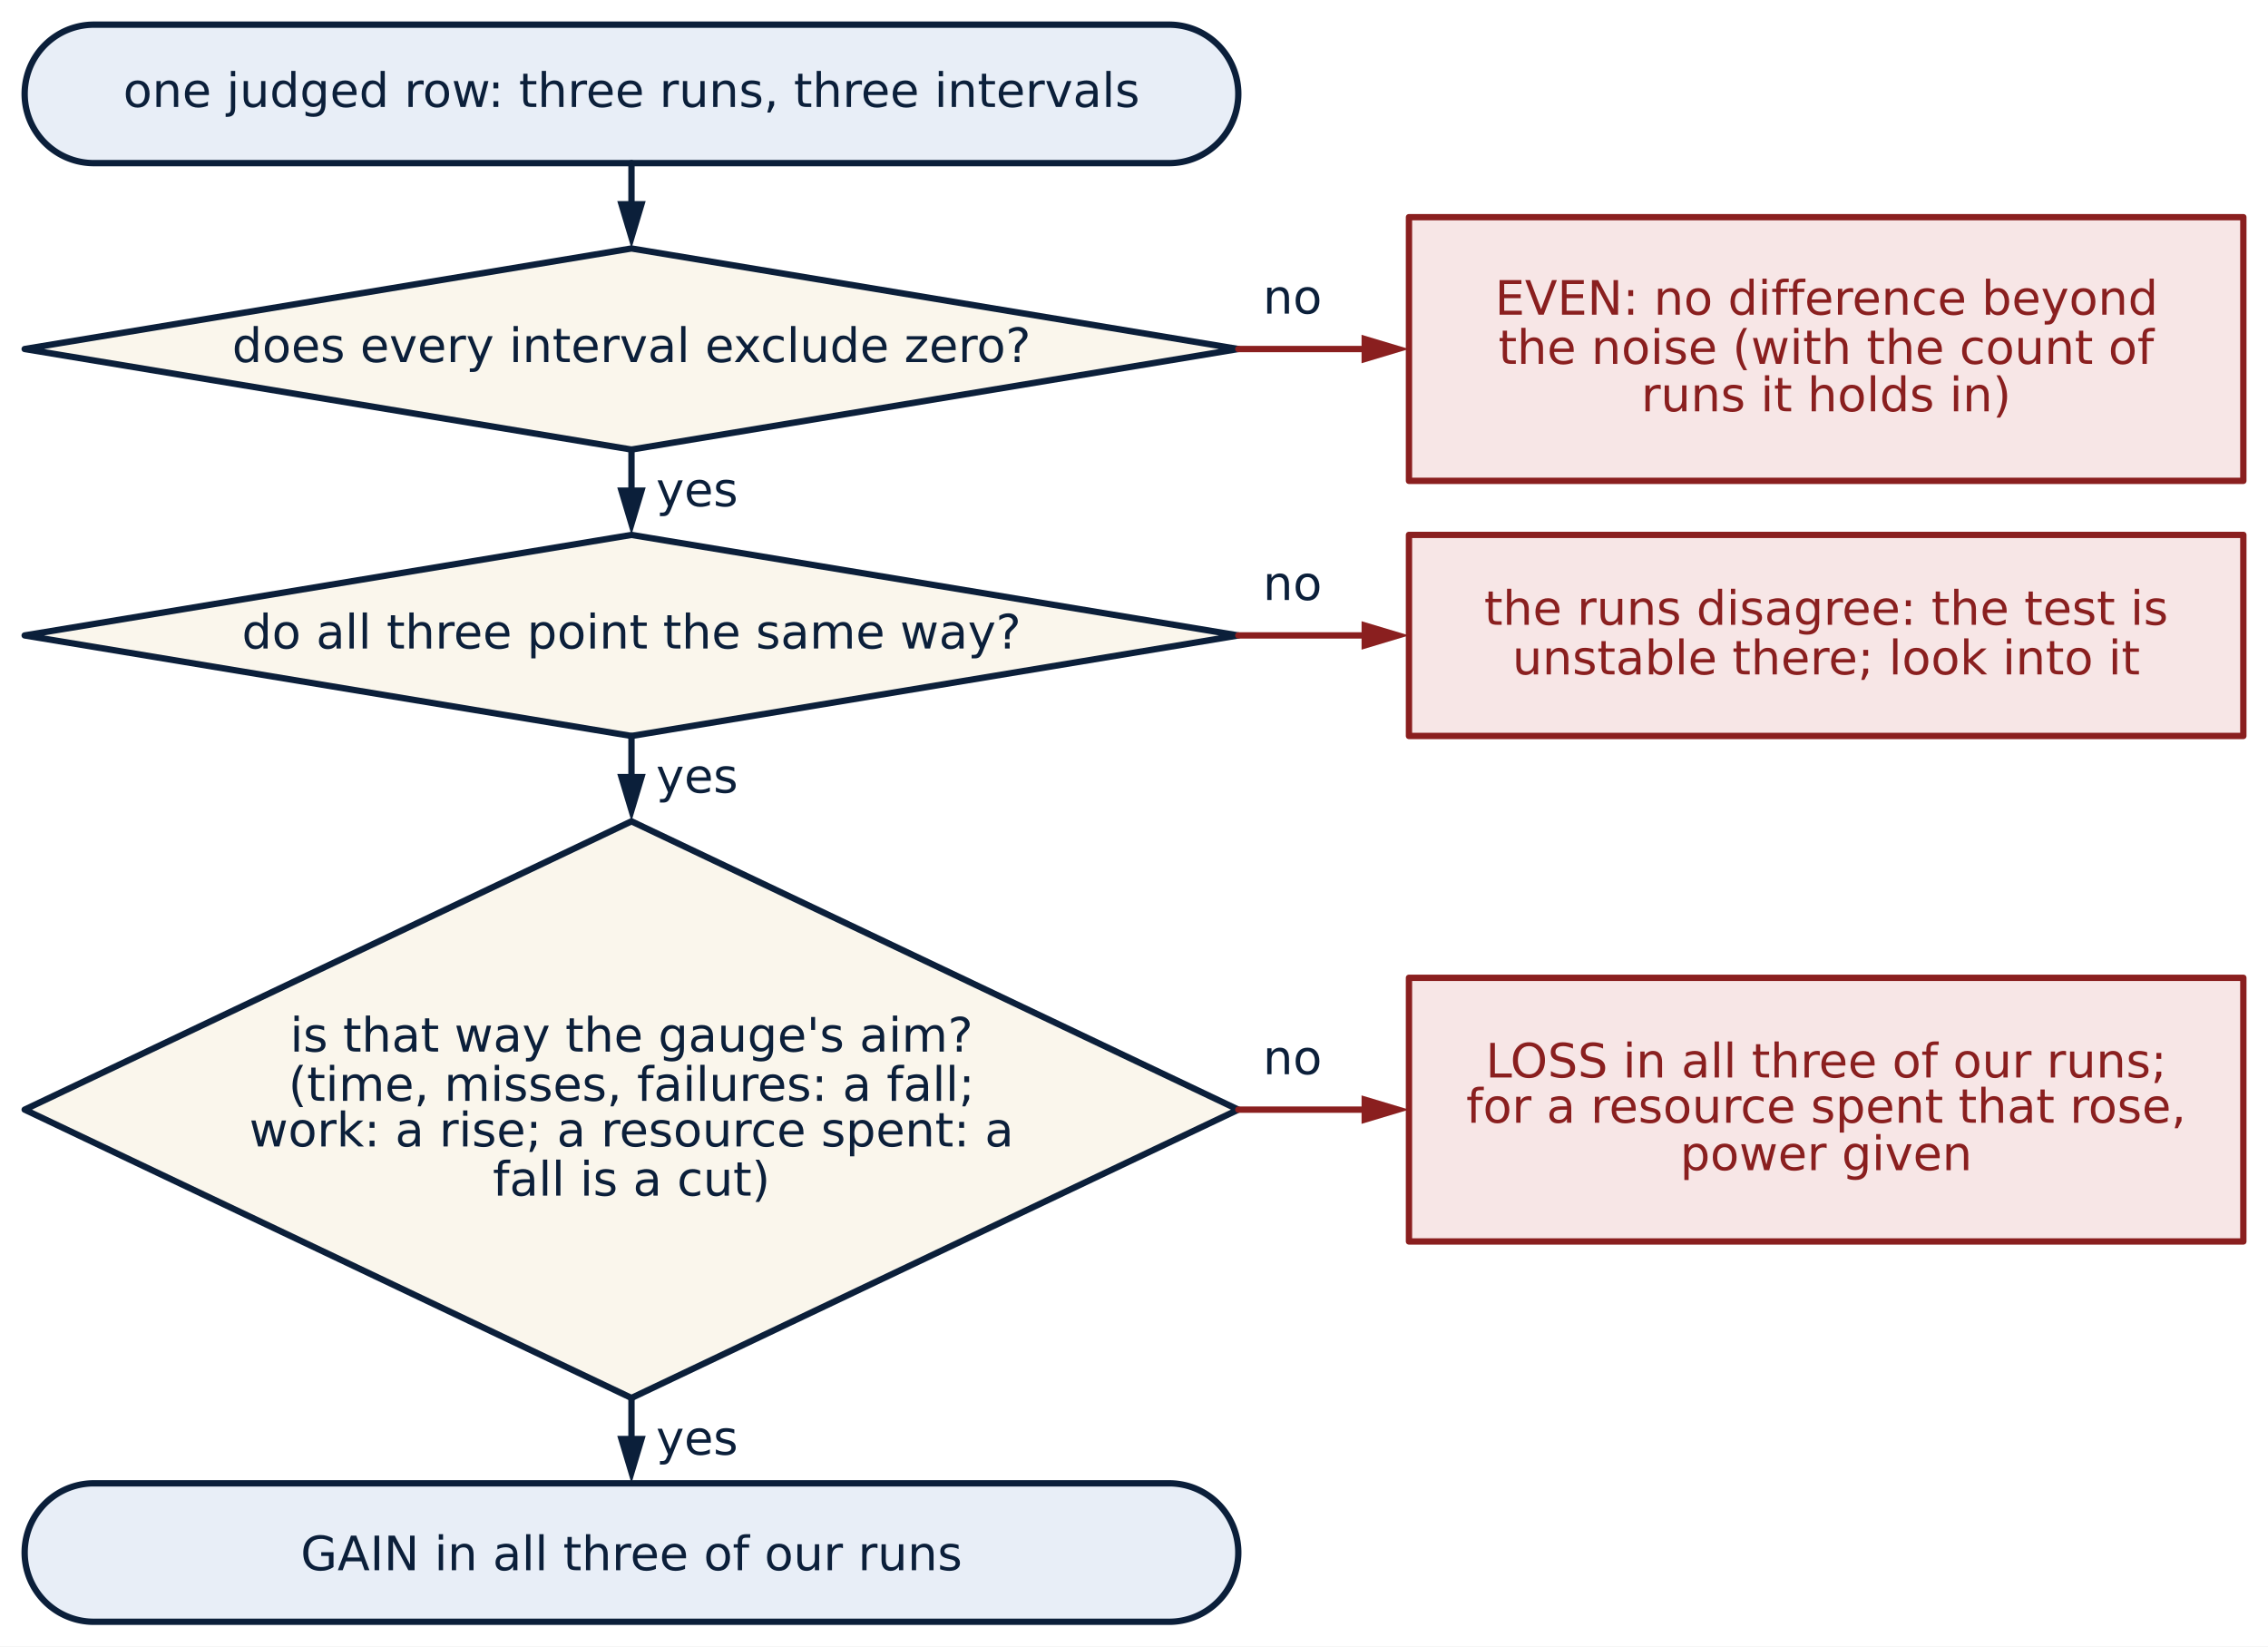
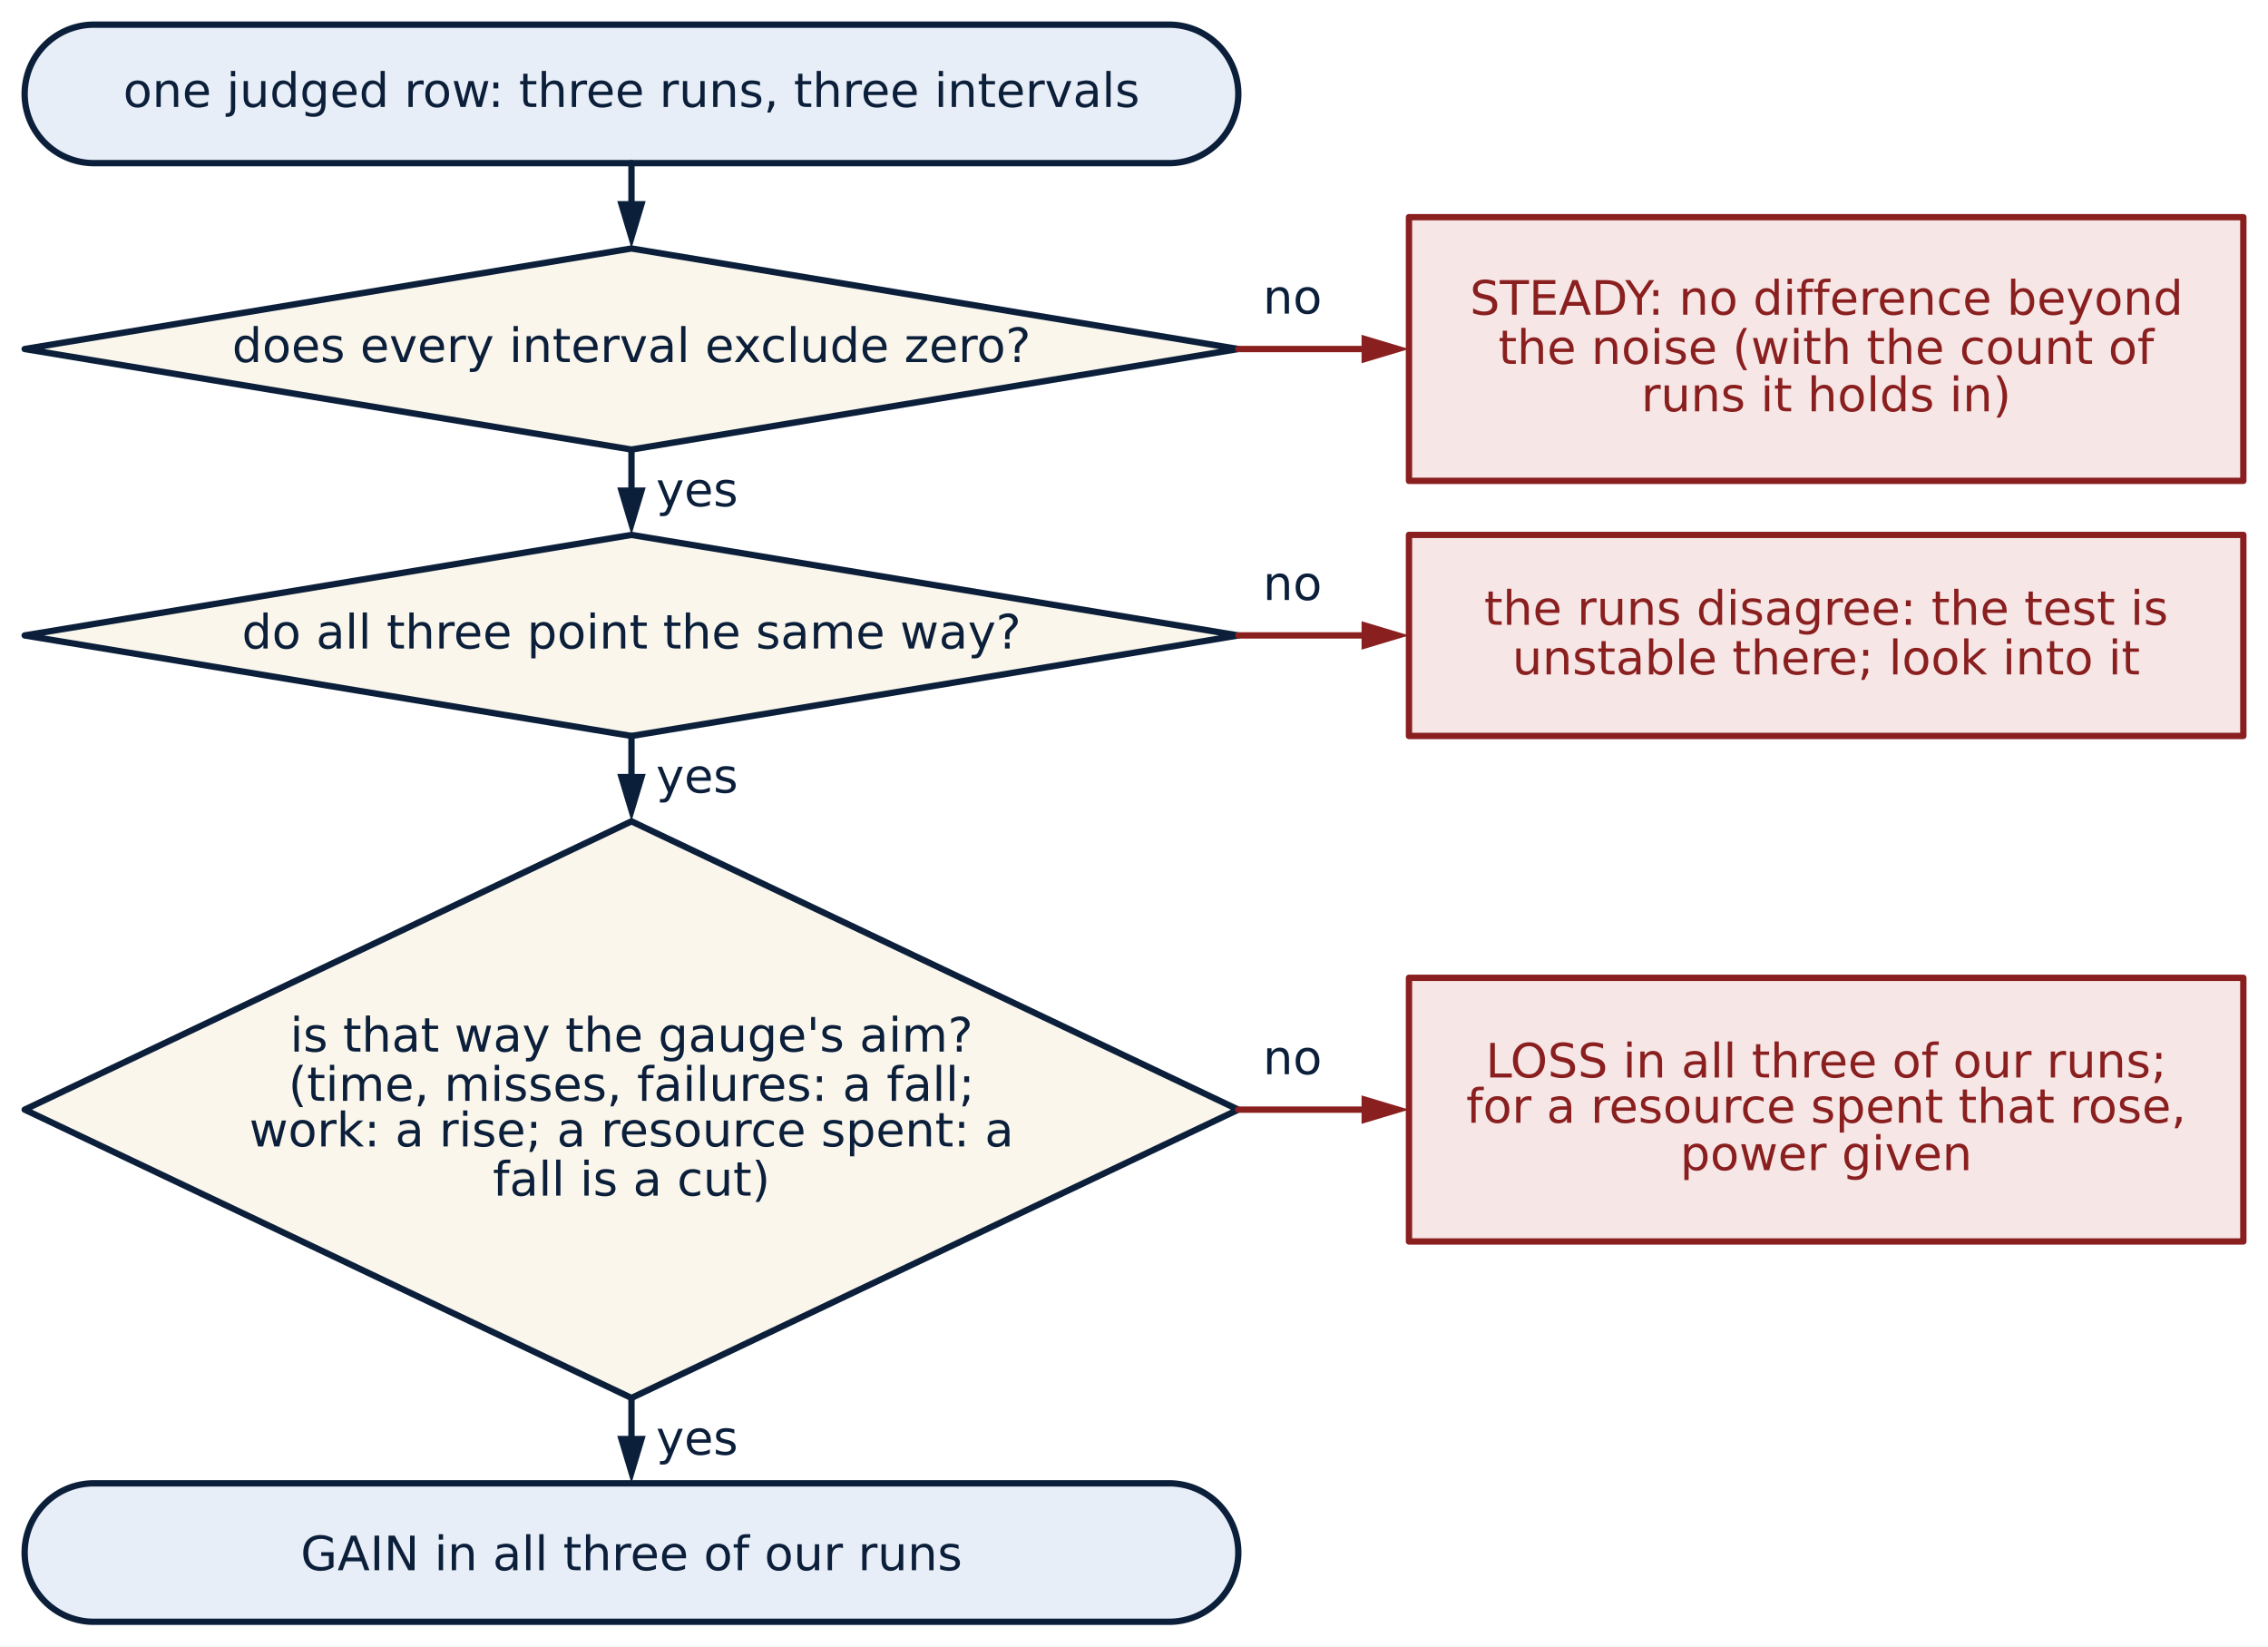
<svg xmlns="http://www.w3.org/2000/svg" width="430.56pt" height="312.48pt" viewBox="0 0 430.56 312.48" version="1.1">
  <defs>
    <style type="text/css">*{stroke-linejoin: round; stroke-linecap: butt}</style>
  </defs>
  <g id="figure_1">
    <g id="patch_1">
      <path d="M 0 312.48  L 430.56 312.48  L 430.56 0  L 0 0  z " style="fill: #ffffff" />
    </g>
    <g id="axes_1">
      <g id="patch_2">
        <path d="M 221.94 30.96  L 222.148 30.958  L 222.357 30.953  L 222.565 30.945  L 222.773 30.934  L 222.981 30.919  L 223.189 30.901  L 223.396 30.879  L 223.603 30.854  L 223.81 30.826  L 224.016 30.795  L 224.222 30.76  L 224.427 30.723  L 224.631 30.681  L 224.835 30.637  L 225.038 30.59  L 225.24 30.539  L 225.441 30.485  L 225.642 30.428  L 225.842 30.367  L 226.04 30.304  L 226.238 30.237  L 226.434 30.168  L 226.629 30.095  L 226.824 30.019  L 227.017 29.94  L 227.208 29.858  L 227.399 29.773  L 227.588 29.684  L 227.775 29.593  L 227.961 29.499  L 228.146 29.402  L 228.329 29.302  L 228.51 29.2  L 228.69 29.094  L 228.868 28.985  L 229.044 28.874  L 229.219 28.76  L 229.391 28.643  L 229.562 28.524  L 229.731 28.401  L 229.898 28.276  L 230.063 28.149  L 230.225 28.019  L 230.386 27.886  L 230.545 27.751  L 230.701 27.613  L 230.856 27.473  L 231.008 27.33  L 231.157 27.185  L 231.305 27.037  L 231.45 26.888  L 231.593 26.736  L 231.733 26.581  L 231.871 26.425  L 232.006 26.266  L 232.139 26.105  L 232.269 25.943  L 232.396 25.778  L 232.521 25.611  L 232.644 25.442  L 232.763 25.271  L 232.88 25.099  L 232.994 24.924  L 233.105 24.748  L 233.214 24.57  L 233.32 24.39  L 233.422 24.209  L 233.522 24.026  L 233.619 23.841  L 233.713 23.655  L 233.804 23.468  L 233.893 23.279  L 233.978 23.088  L 234.06 22.897  L 234.139 22.704  L 234.215 22.509  L 234.288 22.314  L 234.357 22.118  L 234.424 21.92  L 234.487 21.722  L 234.548 21.522  L 234.605 21.321  L 234.659 21.12  L 234.71 20.918  L 234.757 20.715  L 234.801 20.511  L 234.843 20.307  L 234.88 20.102  L 234.915 19.896  L 234.946 19.69  L 234.974 19.483  L 234.999 19.276  L 235.021 19.069  L 235.039 18.861  L 235.054 18.653  L 235.065 18.445  L 235.073 18.237  L 235.078 18.028  L 235.08 17.82  L 235.08 17.82  L 235.078 17.612  L 235.073 17.403  L 235.065 17.195  L 235.054 16.987  L 235.039 16.779  L 235.021 16.571  L 234.999 16.364  L 234.974 16.157  L 234.946 15.95  L 234.915 15.744  L 234.88 15.538  L 234.843 15.333  L 234.801 15.129  L 234.757 14.925  L 234.71 14.722  L 234.659 14.52  L 234.605 14.319  L 234.548 14.118  L 234.487 13.918  L 234.424 13.72  L 234.357 13.522  L 234.288 13.326  L 234.215 13.131  L 234.139 12.936  L 234.06 12.743  L 233.978 12.552  L 233.893 12.361  L 233.804 12.172  L 233.713 11.985  L 233.619 11.799  L 233.522 11.614  L 233.422 11.431  L 233.32 11.25  L 233.214 11.07  L 233.105 10.892  L 232.994 10.716  L 232.88 10.541  L 232.763 10.369  L 232.644 10.198  L 232.521 10.029  L 232.396 9.862  L 232.269 9.697  L 232.139 9.535  L 232.006 9.374  L 231.871 9.215  L 231.733 9.059  L 231.593 8.904  L 231.45 8.752  L 231.305 8.603  L 231.157 8.455  L 231.008 8.31  L 230.856 8.167  L 230.701 8.027  L 230.545 7.889  L 230.386 7.754  L 230.225 7.621  L 230.063 7.491  L 229.898 7.364  L 229.731 7.239  L 229.562 7.116  L 229.391 6.997  L 229.219 6.88  L 229.044 6.766  L 228.868 6.655  L 228.69 6.546  L 228.51 6.44  L 228.329 6.338  L 228.146 6.238  L 227.961 6.141  L 227.775 6.047  L 227.588 5.956  L 227.399 5.867  L 227.208 5.782  L 227.017 5.7  L 226.824 5.621  L 226.629 5.545  L 226.434 5.472  L 226.238 5.403  L 226.04 5.336  L 225.842 5.273  L 225.642 5.212  L 225.441 5.155  L 225.24 5.101  L 225.038 5.05  L 224.835 5.003  L 224.631 4.959  L 224.427 4.917  L 224.222 4.88  L 224.016 4.845  L 223.81 4.814  L 223.603 4.786  L 223.396 4.761  L 223.189 4.739  L 222.981 4.721  L 222.773 4.706  L 222.565 4.695  L 222.357 4.687  L 222.148 4.682  L 221.94 4.68  L 17.82 4.68  L 17.612 4.682  L 17.403 4.687  L 17.195 4.695  L 16.987 4.706  L 16.779 4.721  L 16.571 4.739  L 16.364 4.761  L 16.157 4.786  L 15.95 4.814  L 15.744 4.845  L 15.538 4.88  L 15.333 4.917  L 15.129 4.959  L 14.925 5.003  L 14.722 5.05  L 14.52 5.101  L 14.319 5.155  L 14.118 5.212  L 13.918 5.273  L 13.72 5.336  L 13.522 5.403  L 13.326 5.472  L 13.131 5.545  L 12.936 5.621  L 12.743 5.7  L 12.552 5.782  L 12.361 5.867  L 12.172 5.956  L 11.985 6.047  L 11.799 6.141  L 11.614 6.238  L 11.431 6.338  L 11.25 6.44  L 11.07 6.546  L 10.892 6.655  L 10.716 6.766  L 10.541 6.88  L 10.369 6.997  L 10.198 7.116  L 10.029 7.239  L 9.862 7.364  L 9.697 7.491  L 9.535 7.621  L 9.374 7.754  L 9.215 7.889  L 9.059 8.027  L 8.904 8.167  L 8.752 8.31  L 8.603 8.455  L 8.455 8.603  L 8.31 8.752  L 8.167 8.904  L 8.027 9.059  L 7.889 9.215  L 7.754 9.374  L 7.621 9.535  L 7.491 9.697  L 7.364 9.862  L 7.239 10.029  L 7.116 10.198  L 6.997 10.369  L 6.88 10.541  L 6.766 10.716  L 6.655 10.892  L 6.546 11.07  L 6.44 11.25  L 6.338 11.431  L 6.238 11.614  L 6.141 11.799  L 6.047 11.985  L 5.956 12.172  L 5.867 12.361  L 5.782 12.552  L 5.7 12.743  L 5.621 12.936  L 5.545 13.131  L 5.472 13.326  L 5.403 13.522  L 5.336 13.72  L 5.273 13.918  L 5.212 14.118  L 5.155 14.319  L 5.101 14.52  L 5.05 14.722  L 5.003 14.925  L 4.959 15.129  L 4.917 15.333  L 4.88 15.538  L 4.845 15.744  L 4.814 15.95  L 4.786 16.157  L 4.761 16.364  L 4.739 16.571  L 4.721 16.779  L 4.706 16.987  L 4.695 17.195  L 4.687 17.403  L 4.682 17.612  L 4.68 17.82  L 4.68 17.82  L 4.682 18.028  L 4.687 18.237  L 4.695 18.445  L 4.706 18.653  L 4.721 18.861  L 4.739 19.069  L 4.761 19.276  L 4.786 19.483  L 4.814 19.69  L 4.845 19.896  L 4.88 20.102  L 4.917 20.307  L 4.959 20.511  L 5.003 20.715  L 5.05 20.918  L 5.101 21.12  L 5.155 21.321  L 5.212 21.522  L 5.273 21.722  L 5.336 21.92  L 5.403 22.118  L 5.472 22.314  L 5.545 22.509  L 5.621 22.704  L 5.7 22.897  L 5.782 23.088  L 5.867 23.279  L 5.956 23.468  L 6.047 23.655  L 6.141 23.841  L 6.238 24.026  L 6.338 24.209  L 6.44 24.39  L 6.546 24.57  L 6.655 24.748  L 6.766 24.924  L 6.88 25.099  L 6.997 25.271  L 7.116 25.442  L 7.239 25.611  L 7.364 25.778  L 7.491 25.943  L 7.621 26.105  L 7.754 26.266  L 7.889 26.425  L 8.027 26.581  L 8.167 26.736  L 8.31 26.888  L 8.455 27.037  L 8.603 27.185  L 8.752 27.33  L 8.904 27.473  L 9.059 27.613  L 9.215 27.751  L 9.374 27.886  L 9.535 28.019  L 9.697 28.149  L 9.862 28.276  L 10.029 28.401  L 10.198 28.524  L 10.369 28.643  L 10.541 28.76  L 10.716 28.874  L 10.892 28.985  L 11.07 29.094  L 11.25 29.2  L 11.431 29.302  L 11.614 29.402  L 11.799 29.499  L 11.985 29.593  L 12.172 29.684  L 12.361 29.773  L 12.552 29.858  L 12.743 29.94  L 12.936 30.019  L 13.131 30.095  L 13.326 30.168  L 13.522 30.237  L 13.72 30.304  L 13.918 30.367  L 14.118 30.428  L 14.319 30.485  L 14.52 30.539  L 14.722 30.59  L 14.925 30.637  L 15.129 30.681  L 15.333 30.723  L 15.538 30.76  L 15.744 30.795  L 15.95 30.826  L 16.157 30.854  L 16.364 30.879  L 16.571 30.901  L 16.779 30.919  L 16.987 30.934  L 17.195 30.945  L 17.403 30.953  L 17.612 30.958  L 17.82 30.96  z " clip-path="url(#pcca9133ca7)" style="fill: #e8eef7; stroke: #0b1f3a; stroke-width: 1.2; stroke-linecap: round" />
      </g>
      <g id="patch_3">
        <path d="M 4.68 66.24  L 119.88 47.16  L 235.08 66.24  L 119.88 85.32  z " clip-path="url(#pcca9133ca7)" style="fill: #faf6ec; stroke: #0b1f3a; stroke-width: 1.2; stroke-linecap: round" />
      </g>
      <g id="patch_4">
        <path d="M 267.48 66.24  L 267.48 41.22  L 425.88 41.22  L 425.88 91.26  L 267.48 91.26  z " clip-path="url(#pcca9133ca7)" style="fill: #f7e6e6; stroke: #f7e6e6; stroke-linejoin: miter" />
      </g>
      <g id="patch_5">
        <path d="M 4.68 120.6  L 119.88 101.52  L 235.08 120.6  L 119.88 139.68  z " clip-path="url(#pcca9133ca7)" style="fill: #faf6ec; stroke: #0b1f3a; stroke-width: 1.2; stroke-linecap: round" />
      </g>
      <g id="patch_6">
        <path d="M 267.48 120.6  L 267.48 101.52  L 425.88 101.52  L 425.88 139.68  L 267.48 139.68  z " clip-path="url(#pcca9133ca7)" style="fill: #f7e6e6; stroke: #f7e6e6; stroke-linejoin: miter" />
      </g>
      <g id="patch_7">
        <path d="M 4.68 210.6  L 119.88 155.88  L 235.08 210.6  L 119.88 265.32  z " clip-path="url(#pcca9133ca7)" style="fill: #faf6ec; stroke: #0b1f3a; stroke-width: 1.2; stroke-linecap: round" />
      </g>
      <g id="patch_8">
        <path d="M 267.48 210.6  L 267.48 185.58  L 425.88 185.58  L 425.88 235.62  L 267.48 235.62  z " clip-path="url(#pcca9133ca7)" style="fill: #f7e6e6; stroke: #f7e6e6; stroke-linejoin: miter" />
      </g>
      <g id="patch_9">
        <path d="M 221.94 307.8  L 222.148 307.798  L 222.357 307.793  L 222.565 307.785  L 222.773 307.774  L 222.981 307.759  L 223.189 307.741  L 223.396 307.719  L 223.603 307.694  L 223.81 307.666  L 224.016 307.635  L 224.222 307.6  L 224.427 307.563  L 224.631 307.521  L 224.835 307.477  L 225.038 307.43  L 225.24 307.379  L 225.441 307.325  L 225.642 307.268  L 225.842 307.207  L 226.04 307.144  L 226.238 307.077  L 226.434 307.008  L 226.629 306.935  L 226.824 306.859  L 227.017 306.78  L 227.208 306.698  L 227.399 306.613  L 227.588 306.524  L 227.775 306.433  L 227.961 306.339  L 228.146 306.242  L 228.329 306.142  L 228.51 306.04  L 228.69 305.934  L 228.868 305.825  L 229.044 305.714  L 229.219 305.6  L 229.391 305.483  L 229.562 305.364  L 229.731 305.241  L 229.898 305.116  L 230.063 304.989  L 230.225 304.859  L 230.386 304.726  L 230.545 304.591  L 230.701 304.453  L 230.856 304.313  L 231.008 304.17  L 231.157 304.025  L 231.305 303.877  L 231.45 303.728  L 231.593 303.576  L 231.733 303.421  L 231.871 303.265  L 232.006 303.106  L 232.139 302.945  L 232.269 302.783  L 232.396 302.618  L 232.521 302.451  L 232.644 302.282  L 232.763 302.111  L 232.88 301.939  L 232.994 301.764  L 233.105 301.588  L 233.214 301.41  L 233.32 301.23  L 233.422 301.049  L 233.522 300.866  L 233.619 300.681  L 233.713 300.495  L 233.804 300.308  L 233.893 300.119  L 233.978 299.928  L 234.06 299.737  L 234.139 299.544  L 234.215 299.349  L 234.288 299.154  L 234.357 298.958  L 234.424 298.76  L 234.487 298.562  L 234.548 298.362  L 234.605 298.161  L 234.659 297.96  L 234.71 297.758  L 234.757 297.555  L 234.801 297.351  L 234.843 297.147  L 234.88 296.942  L 234.915 296.736  L 234.946 296.53  L 234.974 296.323  L 234.999 296.116  L 235.021 295.909  L 235.039 295.701  L 235.054 295.493  L 235.065 295.285  L 235.073 295.077  L 235.078 294.868  L 235.08 294.66  L 235.08 294.66  L 235.078 294.452  L 235.073 294.243  L 235.065 294.035  L 235.054 293.827  L 235.039 293.619  L 235.021 293.411  L 234.999 293.204  L 234.974 292.997  L 234.946 292.79  L 234.915 292.584  L 234.88 292.378  L 234.843 292.173  L 234.801 291.969  L 234.757 291.765  L 234.71 291.562  L 234.659 291.36  L 234.605 291.159  L 234.548 290.958  L 234.487 290.758  L 234.424 290.56  L 234.357 290.362  L 234.288 290.166  L 234.215 289.971  L 234.139 289.776  L 234.06 289.583  L 233.978 289.392  L 233.893 289.201  L 233.804 289.012  L 233.713 288.825  L 233.619 288.639  L 233.522 288.454  L 233.422 288.271  L 233.32 288.09  L 233.214 287.91  L 233.105 287.732  L 232.994 287.556  L 232.88 287.381  L 232.763 287.209  L 232.644 287.038  L 232.521 286.869  L 232.396 286.702  L 232.269 286.537  L 232.139 286.375  L 232.006 286.214  L 231.871 286.055  L 231.733 285.899  L 231.593 285.744  L 231.45 285.592  L 231.305 285.443  L 231.157 285.295  L 231.008 285.15  L 230.856 285.007  L 230.701 284.867  L 230.545 284.729  L 230.386 284.594  L 230.225 284.461  L 230.063 284.331  L 229.898 284.204  L 229.731 284.079  L 229.562 283.956  L 229.391 283.837  L 229.219 283.72  L 229.044 283.606  L 228.868 283.495  L 228.69 283.386  L 228.51 283.28  L 228.329 283.178  L 228.146 283.078  L 227.961 282.981  L 227.775 282.887  L 227.588 282.796  L 227.399 282.707  L 227.208 282.622  L 227.017 282.54  L 226.824 282.461  L 226.629 282.385  L 226.434 282.312  L 226.238 282.243  L 226.04 282.176  L 225.842 282.113  L 225.642 282.052  L 225.441 281.995  L 225.24 281.941  L 225.038 281.89  L 224.835 281.843  L 224.631 281.799  L 224.427 281.757  L 224.222 281.72  L 224.016 281.685  L 223.81 281.654  L 223.603 281.626  L 223.396 281.601  L 223.189 281.579  L 222.981 281.561  L 222.773 281.546  L 222.565 281.535  L 222.357 281.527  L 222.148 281.522  L 221.94 281.52  L 17.82 281.52  L 17.612 281.522  L 17.403 281.527  L 17.195 281.535  L 16.987 281.546  L 16.779 281.561  L 16.571 281.579  L 16.364 281.601  L 16.157 281.626  L 15.95 281.654  L 15.744 281.685  L 15.538 281.72  L 15.333 281.757  L 15.129 281.799  L 14.925 281.843  L 14.722 281.89  L 14.52 281.941  L 14.319 281.995  L 14.118 282.052  L 13.918 282.113  L 13.72 282.176  L 13.522 282.243  L 13.326 282.312  L 13.131 282.385  L 12.936 282.461  L 12.743 282.54  L 12.552 282.622  L 12.361 282.707  L 12.172 282.796  L 11.985 282.887  L 11.799 282.981  L 11.614 283.078  L 11.431 283.178  L 11.25 283.28  L 11.07 283.386  L 10.892 283.495  L 10.716 283.606  L 10.541 283.72  L 10.369 283.837  L 10.198 283.956  L 10.029 284.079  L 9.862 284.204  L 9.697 284.331  L 9.535 284.461  L 9.374 284.594  L 9.215 284.729  L 9.059 284.867  L 8.904 285.007  L 8.752 285.15  L 8.603 285.295  L 8.455 285.443  L 8.31 285.592  L 8.167 285.744  L 8.027 285.899  L 7.889 286.055  L 7.754 286.214  L 7.621 286.375  L 7.491 286.537  L 7.364 286.702  L 7.239 286.869  L 7.116 287.038  L 6.997 287.209  L 6.88 287.381  L 6.766 287.556  L 6.655 287.732  L 6.546 287.91  L 6.44 288.09  L 6.338 288.271  L 6.238 288.454  L 6.141 288.639  L 6.047 288.825  L 5.956 289.012  L 5.867 289.201  L 5.782 289.392  L 5.7 289.583  L 5.621 289.776  L 5.545 289.971  L 5.472 290.166  L 5.403 290.362  L 5.336 290.56  L 5.273 290.758  L 5.212 290.958  L 5.155 291.159  L 5.101 291.36  L 5.05 291.562  L 5.003 291.765  L 4.959 291.969  L 4.917 292.173  L 4.88 292.378  L 4.845 292.584  L 4.814 292.79  L 4.786 292.997  L 4.761 293.204  L 4.739 293.411  L 4.721 293.619  L 4.706 293.827  L 4.695 294.035  L 4.687 294.243  L 4.682 294.452  L 4.68 294.66  L 4.68 294.66  L 4.682 294.868  L 4.687 295.077  L 4.695 295.285  L 4.706 295.493  L 4.721 295.701  L 4.739 295.909  L 4.761 296.116  L 4.786 296.323  L 4.814 296.53  L 4.845 296.736  L 4.88 296.942  L 4.917 297.147  L 4.959 297.351  L 5.003 297.555  L 5.05 297.758  L 5.101 297.96  L 5.155 298.161  L 5.212 298.362  L 5.273 298.562  L 5.336 298.76  L 5.403 298.958  L 5.472 299.154  L 5.545 299.349  L 5.621 299.544  L 5.7 299.737  L 5.782 299.928  L 5.867 300.119  L 5.956 300.308  L 6.047 300.495  L 6.141 300.681  L 6.238 300.866  L 6.338 301.049  L 6.44 301.23  L 6.546 301.41  L 6.655 301.588  L 6.766 301.764  L 6.88 301.939  L 6.997 302.111  L 7.116 302.282  L 7.239 302.451  L 7.364 302.618  L 7.491 302.783  L 7.621 302.945  L 7.754 303.106  L 7.889 303.265  L 8.027 303.421  L 8.167 303.576  L 8.31 303.728  L 8.455 303.877  L 8.603 304.025  L 8.752 304.17  L 8.904 304.313  L 9.059 304.453  L 9.215 304.591  L 9.374 304.726  L 9.535 304.859  L 9.697 304.989  L 9.862 305.116  L 10.029 305.241  L 10.198 305.364  L 10.369 305.483  L 10.541 305.6  L 10.716 305.714  L 10.892 305.825  L 11.07 305.934  L 11.25 306.04  L 11.431 306.142  L 11.614 306.242  L 11.799 306.339  L 11.985 306.433  L 12.172 306.524  L 12.361 306.613  L 12.552 306.698  L 12.743 306.78  L 12.936 306.859  L 13.131 306.935  L 13.326 307.008  L 13.522 307.077  L 13.72 307.144  L 13.918 307.207  L 14.118 307.268  L 14.319 307.325  L 14.52 307.379  L 14.722 307.43  L 14.925 307.477  L 15.129 307.521  L 15.333 307.563  L 15.538 307.6  L 15.744 307.635  L 15.95 307.666  L 16.157 307.694  L 16.364 307.719  L 16.571 307.741  L 16.779 307.759  L 16.987 307.774  L 17.195 307.785  L 17.403 307.793  L 17.612 307.798  L 17.82 307.8  z " clip-path="url(#pcca9133ca7)" style="fill: #e8eef7; stroke: #0b1f3a; stroke-width: 1.2; stroke-linecap: round" />
      </g>
      <g id="line2d_1">
        <path d="M 119.88 30.96  L 119.88 39.06  L 119.88 38.16  " clip-path="url(#pcca9133ca7)" style="fill: none; stroke: #0b1f3a; stroke-width: 1.2; stroke-linecap: round" />
      </g>
      <g id="patch_10">
        <path d="M 122.58 38.16  L 119.88 47.16  L 117.18 38.16  z " clip-path="url(#pcca9133ca7)" style="fill: #0b1f3a" />
      </g>
      <g id="line2d_2">
        <path d="M 267.48 66.24  L 267.48 41.22  L 425.88 41.22  L 425.88 91.26  L 267.48 91.26  L 267.48 66.24  " clip-path="url(#pcca9133ca7)" style="fill: none; stroke: #8a1f1f; stroke-width: 1.2; stroke-linecap: round" />
      </g>
      <g id="line2d_3">
        <path d="M 235.08 66.24  L 251.28 66.24  L 258.48 66.24  " clip-path="url(#pcca9133ca7)" style="fill: none; stroke: #8a1f1f; stroke-width: 1.2; stroke-linecap: round" />
      </g>
      <g id="patch_11">
        <path d="M 258.48 63.54  L 267.48 66.24  L 258.48 68.94  z " clip-path="url(#pcca9133ca7)" style="fill: #8a1f1f" />
      </g>
      <g id="line2d_4">
        <path d="M 119.88 85.32  L 119.88 93.42  L 119.88 92.52  " clip-path="url(#pcca9133ca7)" style="fill: none; stroke: #0b1f3a; stroke-width: 1.2; stroke-linecap: round" />
      </g>
      <g id="patch_12">
        <path d="M 122.58 92.52  L 119.88 101.52  L 117.18 92.52  z " clip-path="url(#pcca9133ca7)" style="fill: #0b1f3a" />
      </g>
      <g id="line2d_5">
        <path d="M 267.48 120.6  L 267.48 101.52  L 425.88 101.52  L 425.88 139.68  L 267.48 139.68  L 267.48 120.6  " clip-path="url(#pcca9133ca7)" style="fill: none; stroke: #8a1f1f; stroke-width: 1.2; stroke-linecap: round" />
      </g>
      <g id="line2d_6">
        <path d="M 235.08 120.6  L 251.28 120.6  L 258.48 120.6  " clip-path="url(#pcca9133ca7)" style="fill: none; stroke: #8a1f1f; stroke-width: 1.2; stroke-linecap: round" />
      </g>
      <g id="patch_13">
        <path d="M 258.48 117.9  L 267.48 120.6  L 258.48 123.3  z " clip-path="url(#pcca9133ca7)" style="fill: #8a1f1f" />
      </g>
      <g id="line2d_7">
        <path d="M 119.88 139.68  L 119.88 147.78  L 119.88 146.88  " clip-path="url(#pcca9133ca7)" style="fill: none; stroke: #0b1f3a; stroke-width: 1.2; stroke-linecap: round" />
      </g>
      <g id="patch_14">
        <path d="M 122.58 146.88  L 119.88 155.88  L 117.18 146.88  z " clip-path="url(#pcca9133ca7)" style="fill: #0b1f3a" />
      </g>
      <g id="line2d_8">
        <path d="M 267.48 210.6  L 267.48 185.58  L 425.88 185.58  L 425.88 235.62  L 267.48 235.62  L 267.48 210.6  " clip-path="url(#pcca9133ca7)" style="fill: none; stroke: #8a1f1f; stroke-width: 1.2; stroke-linecap: round" />
      </g>
      <g id="line2d_9">
        <path d="M 235.08 210.6  L 251.28 210.6  L 258.48 210.6  " clip-path="url(#pcca9133ca7)" style="fill: none; stroke: #8a1f1f; stroke-width: 1.2; stroke-linecap: round" />
      </g>
      <g id="patch_15">
        <path d="M 258.48 207.9  L 267.48 210.6  L 258.48 213.3  z " clip-path="url(#pcca9133ca7)" style="fill: #8a1f1f" />
      </g>
      <g id="line2d_10">
        <path d="M 119.88 265.32  L 119.88 273.42  L 119.88 272.52  " clip-path="url(#pcca9133ca7)" style="fill: none; stroke: #0b1f3a; stroke-width: 1.2; stroke-linecap: round" />
      </g>
      <g id="patch_16">
        <path d="M 122.58 272.52  L 119.88 281.52  L 117.18 272.52  z " clip-path="url(#pcca9133ca7)" style="fill: #0b1f3a" />
      </g>
      <g id="text_1">
        <text style="font-size: 9px; font-family: 'DejaVu Sans'; text-anchor: middle; fill: #0b1f3a" x="119.88" y="20.303" transform="rotate(-0 119.88 20.30344)">one judged row: three runs, three intervals</text>
      </g>
      <g id="text_2">
        <text style="font-size: 9px; font-family: 'DejaVu Sans'; text-anchor: start; fill: #0b1f3a" x="124.56" y="96.084" transform="rotate(-0 124.56 96.08414)">yes</text>
      </g>
      <g id="text_3">
        <text style="font-size: 9px; font-family: 'DejaVu Sans'; text-anchor: start; fill: #0b1f3a" x="239.76" y="59.516" transform="rotate(-0 239.76 59.51602)">no</text>
      </g>
      <g id="text_4">
        <text style="font-size: 9px; font-family: 'DejaVu Sans'; text-anchor: middle; fill: #0b1f3a" x="119.88" y="68.723" transform="rotate(-0 119.88 68.72344)">does every interval exclude zero?</text>
      </g>
      <g id="text_5">
-         <text style="font-size: 9px; font-family: 'DejaVu Sans'; fill: #8a1f1f" transform="translate(283.7946 59.72344)">EVEN: no difference beyond</text>
+         <text style="font-size: 9px; font-family: 'DejaVu Sans'; fill: #8a1f1f" transform="translate(279.0295 59.72344)">STEADY: no difference beyond</text>
        <text style="font-size: 9px; font-family: 'DejaVu Sans'; fill: #8a1f1f" transform="translate(284.4555 69.06586)">the noise (with the count of</text>
        <text style="font-size: 9px; font-family: 'DejaVu Sans'; fill: #8a1f1f" transform="translate(311.5631 78.06586)">runs it holds in)</text>
      </g>
      <g id="text_6">
        <text style="font-size: 9px; font-family: 'DejaVu Sans'; text-anchor: start; fill: #0b1f3a" x="124.56" y="150.444" transform="rotate(-0 124.56 150.4441)">yes</text>
      </g>
      <g id="text_7">
        <text style="font-size: 9px; font-family: 'DejaVu Sans'; text-anchor: start; fill: #0b1f3a" x="239.76" y="113.876" transform="rotate(-0 239.76 113.876)">no</text>
      </g>
      <g id="text_8">
        <text style="font-size: 9px; font-family: 'DejaVu Sans'; text-anchor: middle; fill: #0b1f3a" x="119.88" y="123.083" transform="rotate(-0 119.88 123.0834)">do all three point the same way?</text>
      </g>
      <g id="text_9">
        <text style="font-size: 9px; font-family: 'DejaVu Sans'; fill: #8a1f1f" transform="translate(281.7555 118.5834)">the runs disagree: the test is</text>
        <text style="font-size: 9px; font-family: 'DejaVu Sans'; fill: #8a1f1f" transform="translate(287.0965 127.9962)">unstable there; look into it</text>
      </g>
      <g id="text_10">
        <text style="font-size: 9px; font-family: 'DejaVu Sans'; text-anchor: start; fill: #0b1f3a" x="124.56" y="276.084" transform="rotate(-0 124.56 276.0841)">yes</text>
      </g>
      <g id="text_11">
        <text style="font-size: 9px; font-family: 'DejaVu Sans'; text-anchor: start; fill: #0b1f3a" x="239.76" y="203.876" transform="rotate(-0 239.76 203.876)">no</text>
      </g>
      <g id="text_12">
        <text style="font-size: 9px; font-family: 'DejaVu Sans'; fill: #0b1f3a" transform="translate(55.0582 199.5834)">is that way the gauge's aim?</text>
        <text style="font-size: 9px; font-family: 'DejaVu Sans'; fill: #0b1f3a" transform="translate(54.75234 208.9259)">(time, misses, failures: a fall;</text>
        <text style="font-size: 9px; font-family: 'DejaVu Sans'; fill: #0b1f3a" transform="translate(47.32664 217.5834)">work: a rise; a resource spent: a</text>
        <text style="font-size: 9px; font-family: 'DejaVu Sans'; fill: #0b1f3a" transform="translate(93.54937 226.9259)">fall is a cut)</text>
      </g>
      <g id="text_13">
        <text style="font-size: 9px; font-family: 'DejaVu Sans'; fill: #8a1f1f" transform="translate(282.0248 204.4962)">LOSS in all three of our runs;</text>
        <text style="font-size: 9px; font-family: 'DejaVu Sans'; fill: #8a1f1f" transform="translate(278.3496 213.0834)">for a resource spent that rose,</text>
        <text style="font-size: 9px; font-family: 'DejaVu Sans'; fill: #8a1f1f" transform="translate(318.9495 222.0834)">power given</text>
      </g>
      <g id="text_14">
        <text style="font-size: 9px; font-family: 'DejaVu Sans'; text-anchor: middle; fill: #0b1f3a" x="119.88" y="298.015" transform="rotate(-0 119.88 298.0153)">GAIN in all three of our runs</text>
      </g>
    </g>
  </g>
  <defs>
    <clipPath id="pcca9133ca7">
      <rect x="0" y="0" width="430.56" height="312.48" />
    </clipPath>
  </defs>
</svg>
